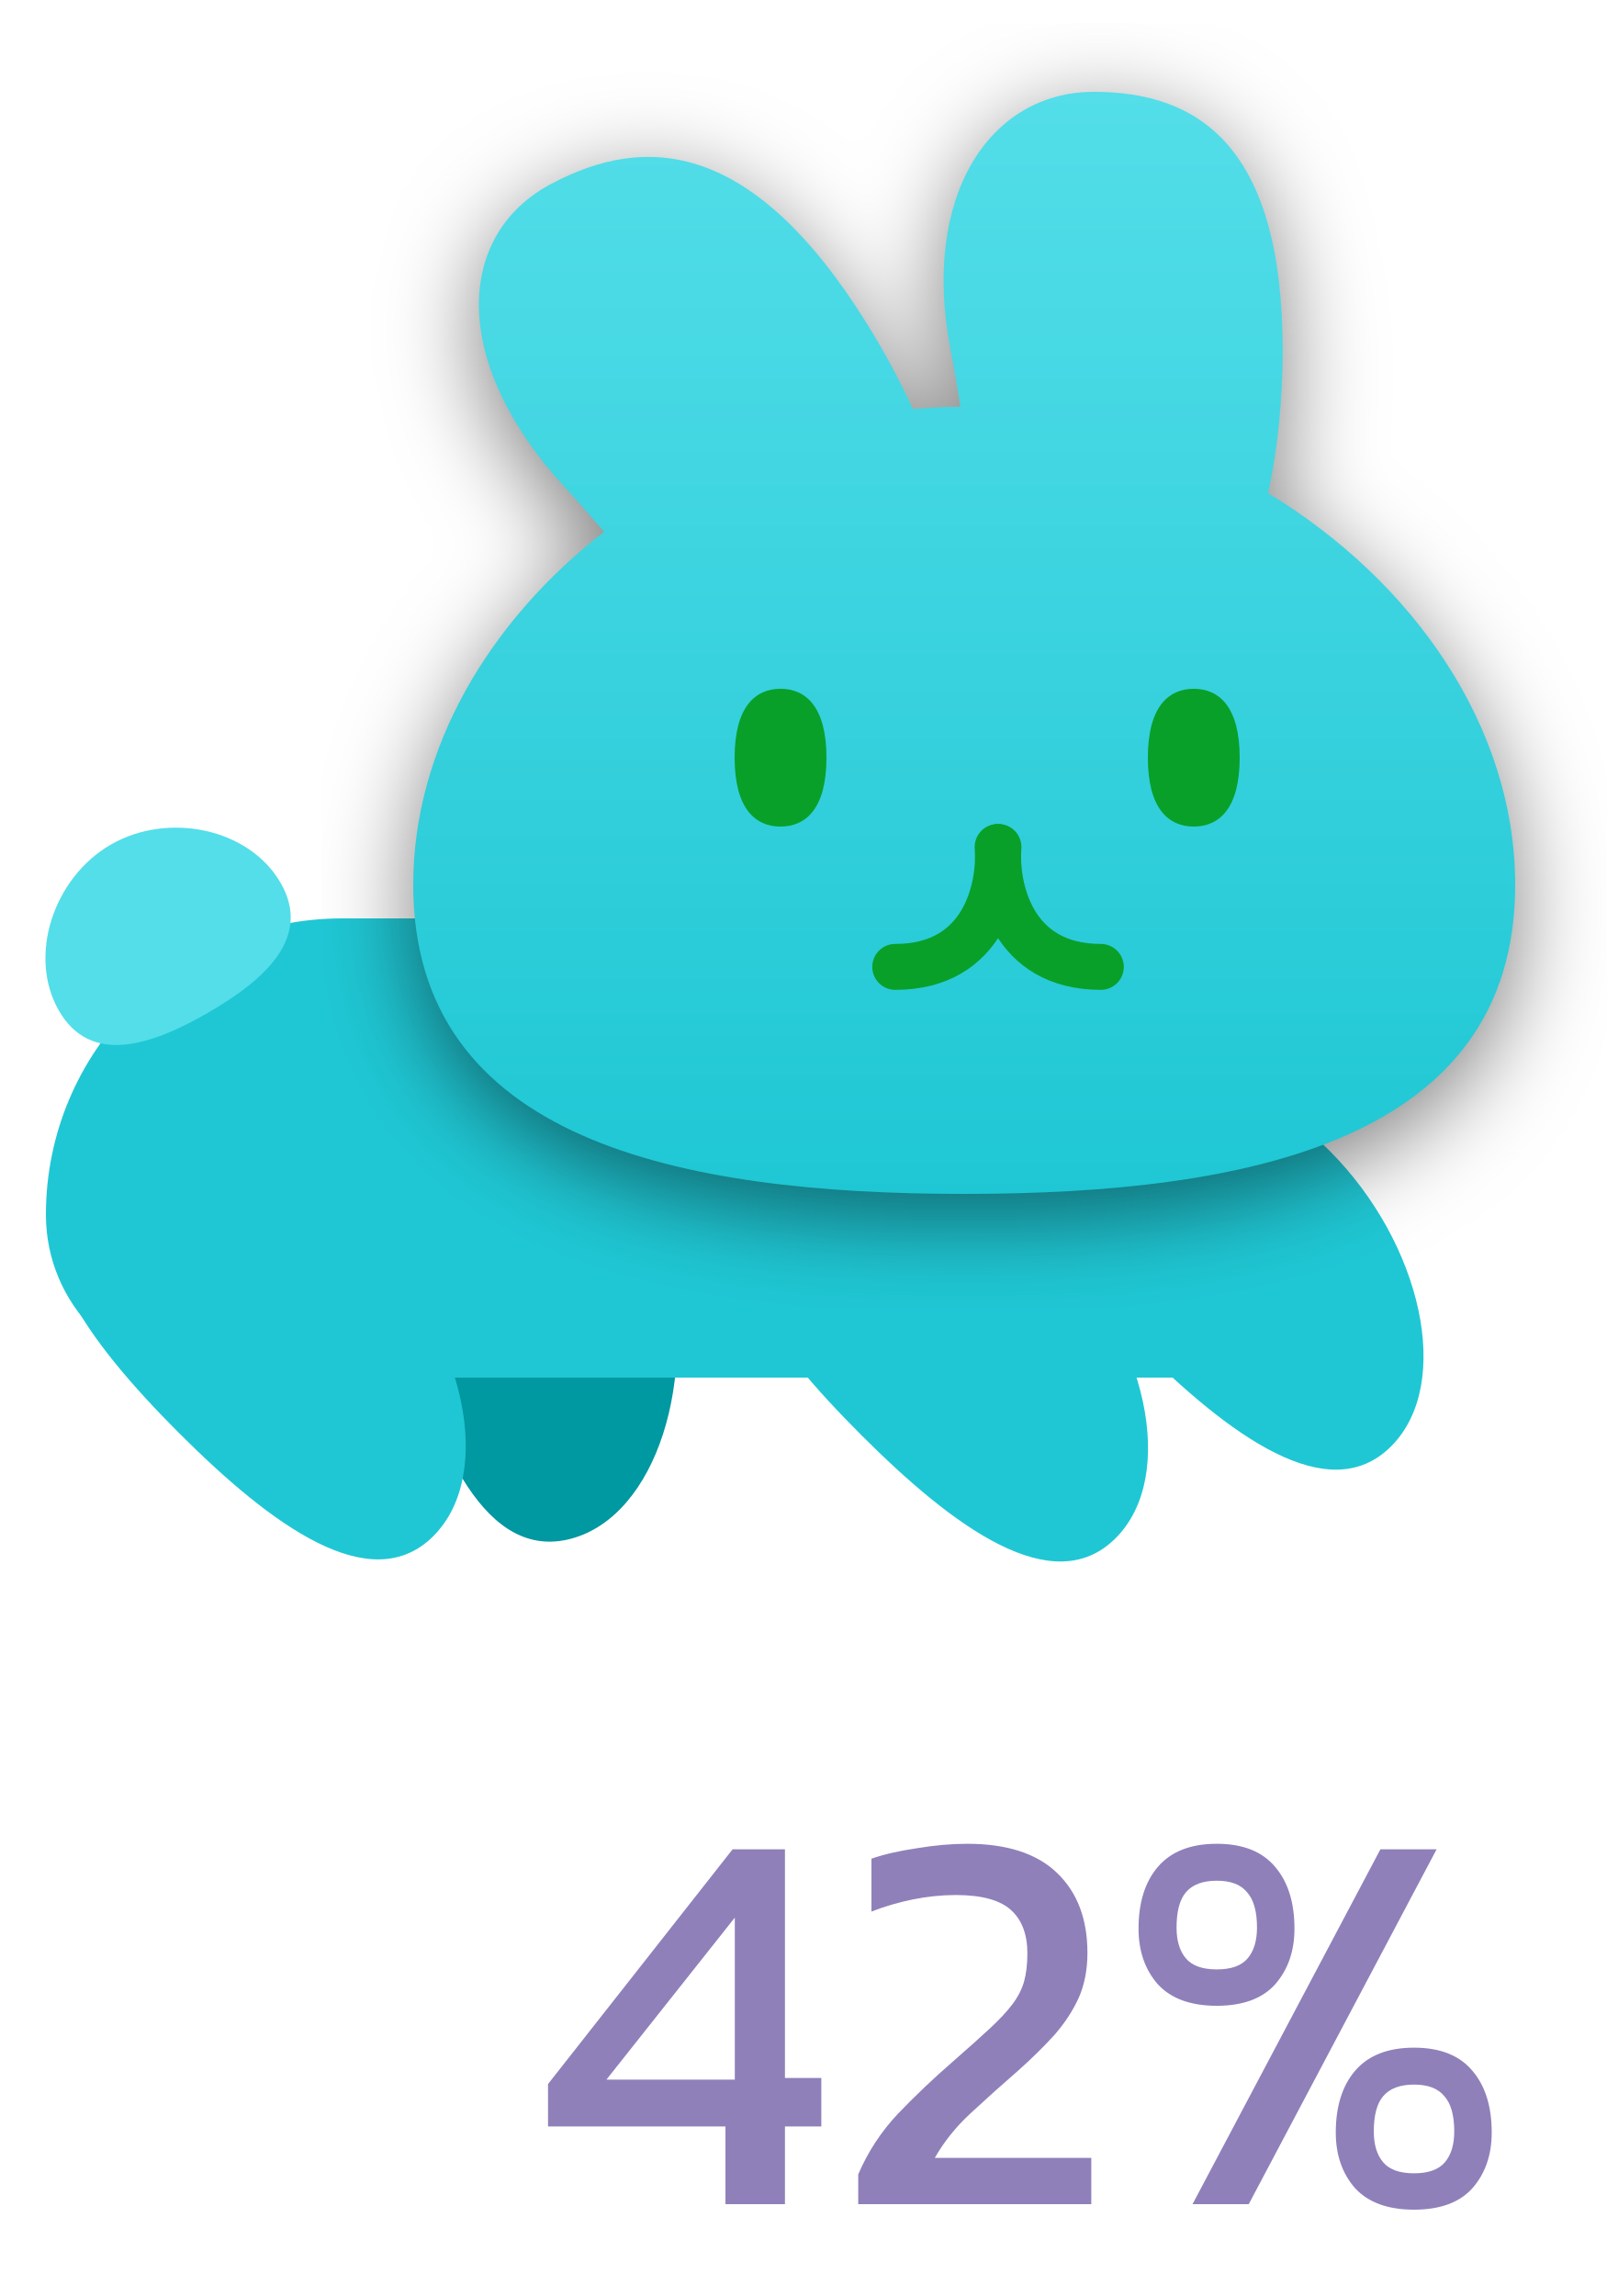
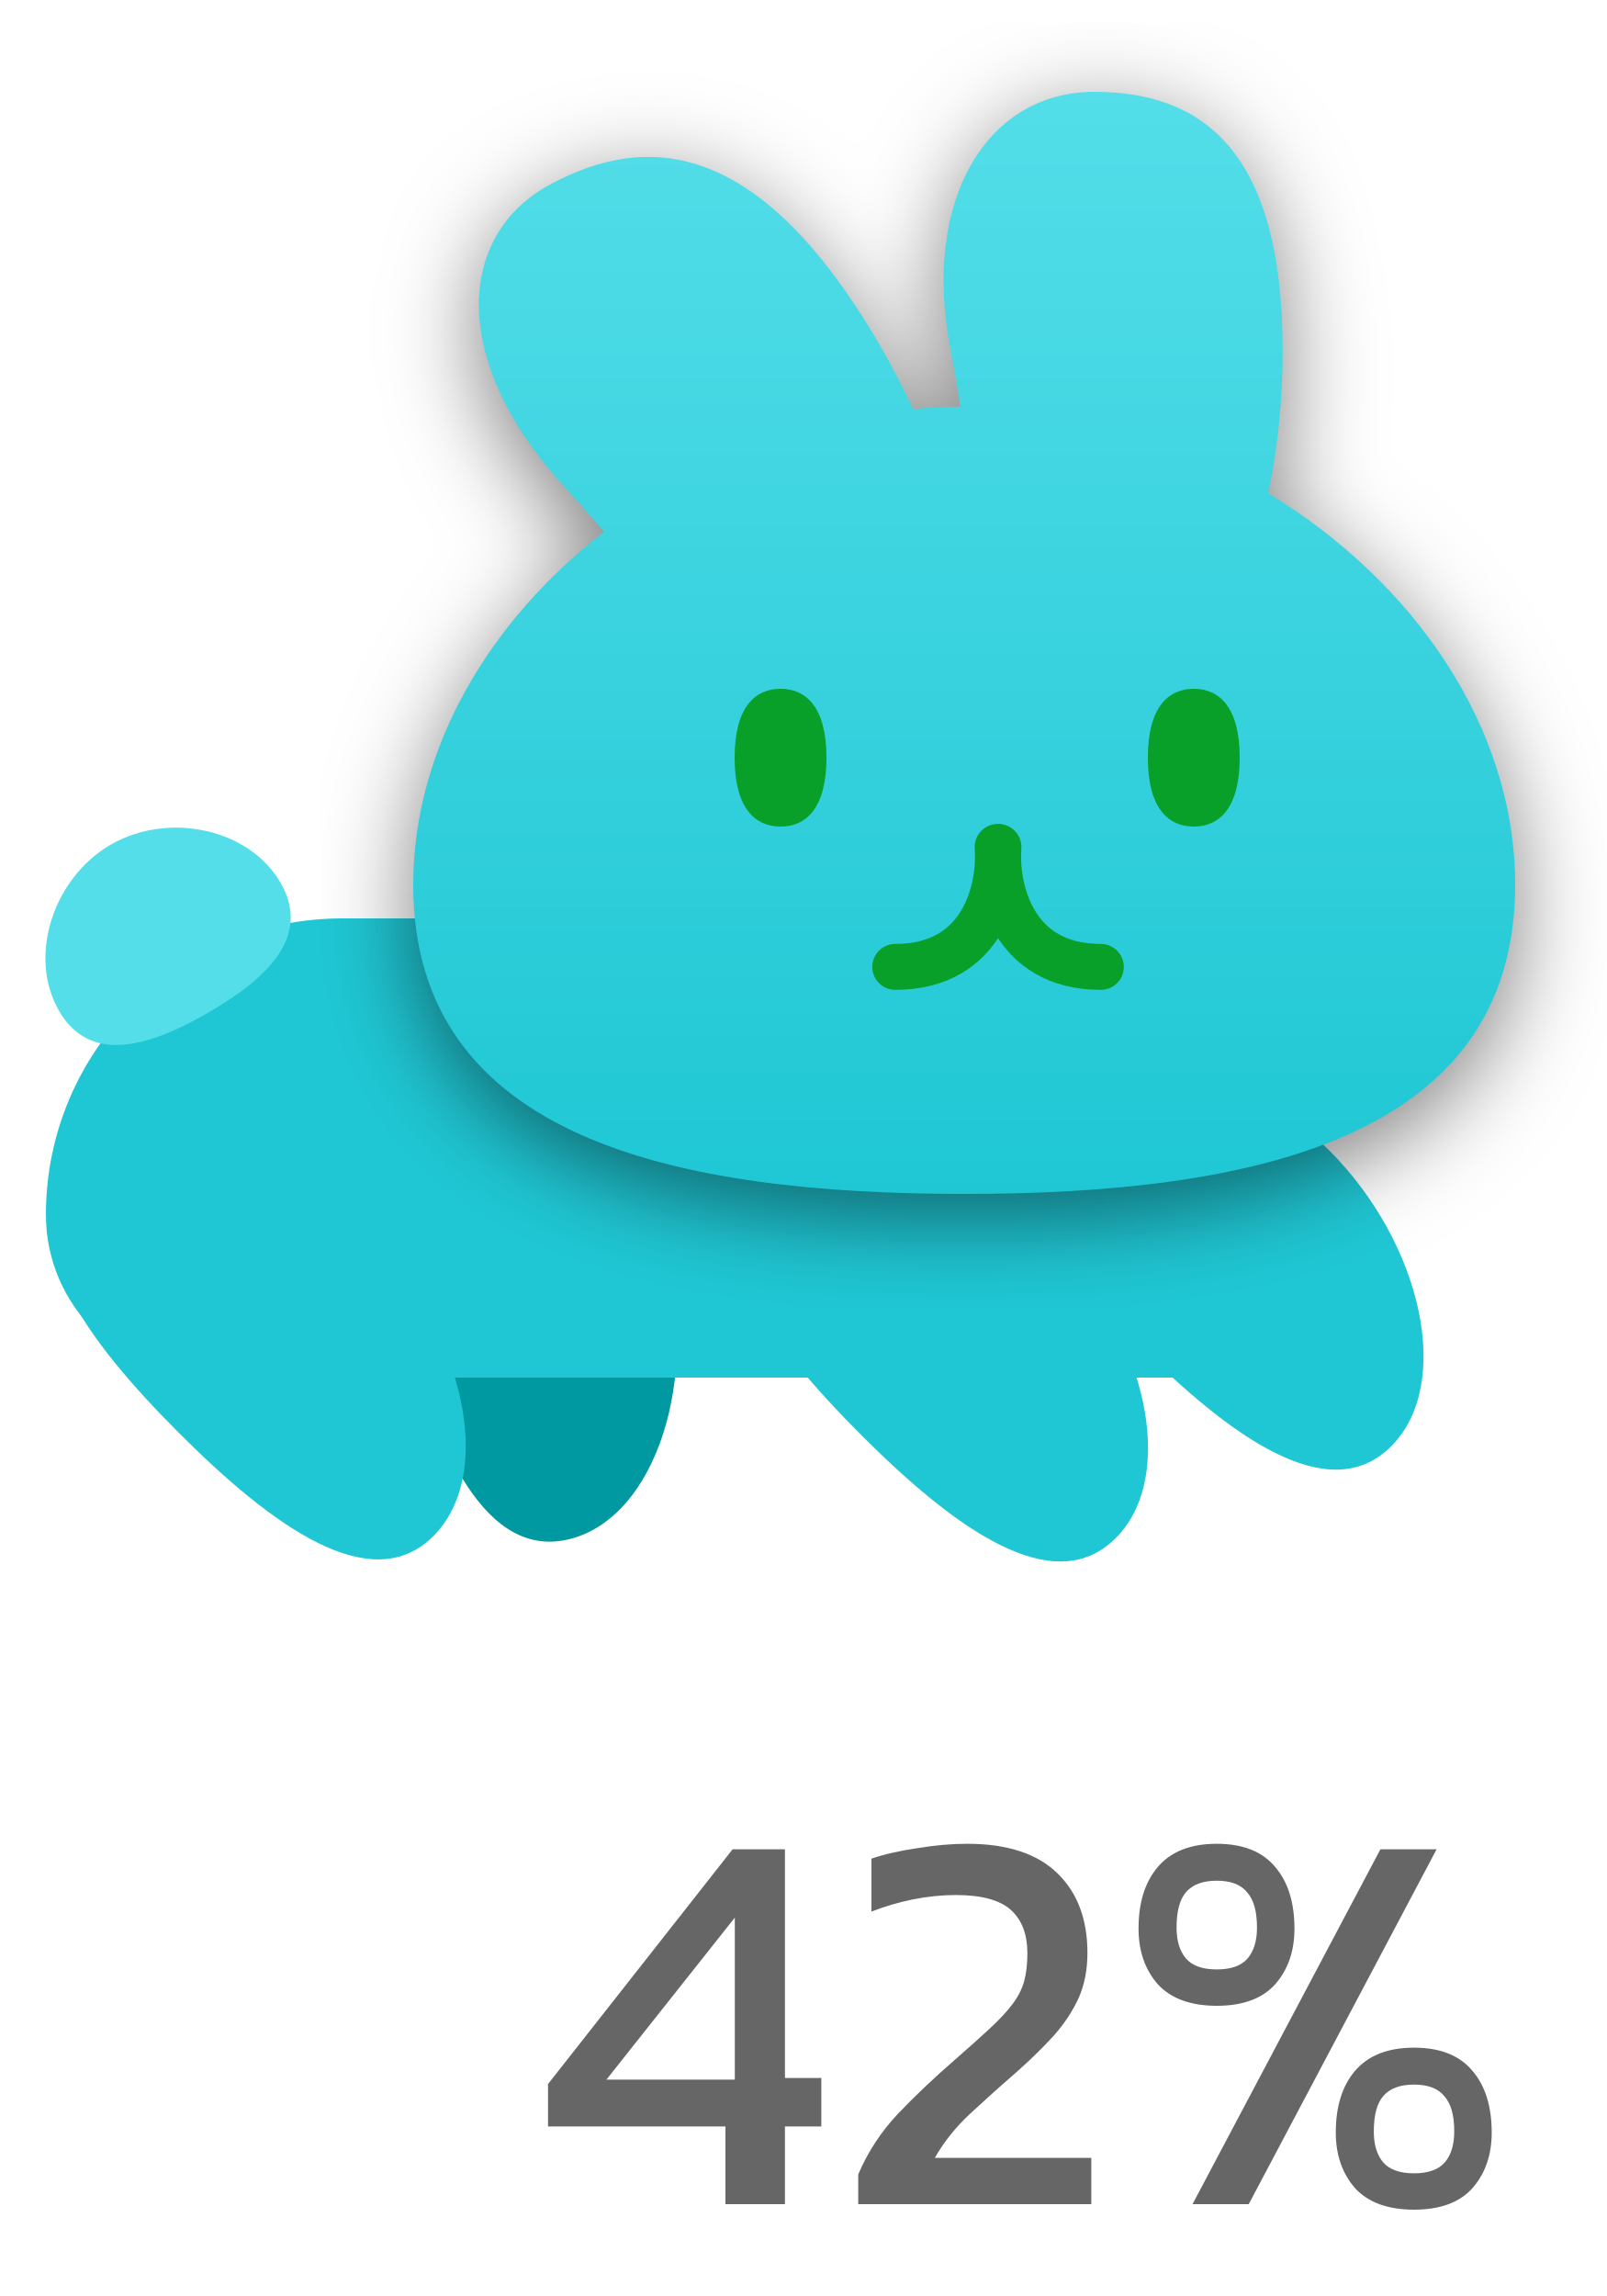
<svg xmlns="http://www.w3.org/2000/svg" width="35" height="50" viewBox="0 0 35 50" fill="none">
  <path d="M9.588 22.865C7.729 23.363 8.025 26.033 8.764 28.79C9.502 31.546 10.581 34.006 12.44 33.508C14.299 33.01 15.233 30.01 14.495 27.254C13.756 24.498 11.447 22.367 9.588 22.865Z" fill="#0098A1" />
  <path d="M1 26.452C1 22.889 3.888 20 7.452 20H13V30H4.548C2.589 30 1 28.411 1 26.452Z" fill="#1FC7D4" />
  <path d="M6.111 19.225C6.797 20.412 5.778 21.334 4.528 22.056C3.278 22.778 1.97 23.199 1.284 22.011C0.599 20.824 1.163 19.115 2.413 18.393C3.663 17.672 5.425 18.037 6.111 19.225Z" fill="#53DEE9" />
  <path d="M1.647 25.66C0.286 27.021 1.878 29.185 3.895 31.203C5.913 33.221 8.077 34.812 9.438 33.452C10.799 32.091 10.108 29.025 8.091 27.008C6.073 24.99 3.007 24.299 1.647 25.66Z" fill="#1FC7D4" />
  <rect width="1" height="10" transform="matrix(-1 0 0 1 14 20)" fill="#1FC7D4" />
  <rect x="9" y="20" width="17" height="10" fill="#1FC7D4" />
  <path d="M16.507 25.706C15.146 27.067 16.738 29.231 18.756 31.249C20.773 33.267 22.938 34.858 24.298 33.497C25.659 32.137 24.968 29.071 22.951 27.053C20.933 25.036 17.868 24.345 16.507 25.706Z" fill="#1FC7D4" />
  <path d="M22.507 23.706C21.146 25.067 22.738 27.231 24.756 29.249C26.773 31.267 28.938 32.858 30.298 31.497C31.659 30.137 30.968 27.071 28.951 25.053C26.933 23.036 23.868 22.345 22.507 23.706Z" fill="#1FC7D4" />
  <g filter="url(#filter0_d)">
    <path fill-rule="evenodd" clip-rule="evenodd" d="M20.705 7.634C20.781 8.027 20.852 8.438 20.919 8.857C20.573 8.86 20.227 8.877 19.884 8.909C19.603 8.295 19.269 7.672 18.884 7.053C16.396 3.051 14.062 2.901 11.989 4.013C9.915 5.124 9.811 7.896 12.283 10.592C12.57 10.905 12.863 11.238 13.157 11.58C10.66 13.516 9 16.291 9 19.27C9 24.829 14.785 26 21 26C27.215 26 33 24.829 33 19.27C33 15.828 30.784 12.658 27.621 10.741C27.824 9.785 27.936 8.735 27.936 7.634C27.936 3.172 26.095 2 23.824 2C21.553 2 20.051 4.271 20.705 7.634Z" fill="url(#paint0_linear_bunny_full)" />
  </g>
  <path d="M21.728 18.445C21.796 19.315 21.445 21.056 19.498 21.056" stroke="#08a029" stroke-linecap="round" />
  <path d="M21.746 18.445C21.678 19.315 22.03 21.056 23.976 21.056" stroke="#08a029" stroke-linecap="round" />
  <path d="M18 16.5C18 17.605 17.552 18 17 18C16.448 18 16 17.605 16 16.5C16 15.395 16.448 15 17 15C17.552 15 18 15.395 18 16.5Z" fill="#08a029" />
  <path d="M27 16.5C27 17.605 26.552 18 26 18C25.448 18 25 17.605 25 16.5C25 15.395 25.448 15 26 15C26.552 15 27 15.395 27 16.5Z" fill="#08a029" />
-   <path d="M15.8 48V46.308H11.936V45.384L15.956 40.272H17.096V45.252H17.888V46.308H17.096V48H15.8ZM13.208 45.288H16.004V41.76L13.208 45.288ZM18.692 48V47.352C18.9 46.864 19.188 46.424 19.556 46.032C19.932 45.64 20.332 45.26 20.756 44.892C21.076 44.612 21.34 44.376 21.548 44.184C21.764 43.984 21.932 43.804 22.052 43.644C22.172 43.484 22.256 43.32 22.304 43.152C22.352 42.976 22.376 42.772 22.376 42.54C22.376 42.124 22.256 41.808 22.016 41.592C21.776 41.376 21.376 41.268 20.816 41.268C20.512 41.268 20.2 41.3 19.88 41.364C19.568 41.428 19.268 41.516 18.98 41.628V40.476C19.26 40.38 19.592 40.304 19.976 40.248C20.36 40.184 20.724 40.152 21.068 40.152C21.932 40.152 22.584 40.364 23.024 40.788C23.464 41.212 23.684 41.792 23.684 42.528C23.684 42.896 23.62 43.224 23.492 43.512C23.364 43.792 23.188 44.06 22.964 44.316C22.74 44.564 22.48 44.82 22.184 45.084C21.816 45.404 21.468 45.716 21.14 46.02C20.82 46.316 20.56 46.64 20.36 46.992H23.768V48H18.692ZM26.501 43.68C25.933 43.68 25.505 43.524 25.217 43.212C24.937 42.892 24.797 42.488 24.797 42C24.797 41.432 24.937 40.984 25.217 40.656C25.505 40.32 25.933 40.152 26.501 40.152C27.069 40.152 27.493 40.32 27.773 40.656C28.053 40.984 28.193 41.432 28.193 42C28.193 42.488 28.053 42.892 27.773 43.212C27.493 43.524 27.069 43.68 26.501 43.68ZM25.973 48L30.065 40.272H31.289L27.197 48H25.973ZM26.501 42.888C26.813 42.888 27.037 42.808 27.173 42.648C27.309 42.488 27.377 42.264 27.377 41.976C27.377 41.624 27.305 41.368 27.161 41.208C27.025 41.04 26.805 40.956 26.501 40.956C26.197 40.956 25.973 41.04 25.829 41.208C25.693 41.368 25.625 41.624 25.625 41.976C25.625 42.264 25.693 42.488 25.829 42.648C25.965 42.808 26.189 42.888 26.501 42.888ZM30.797 48.12C30.229 48.12 29.801 47.964 29.513 47.652C29.233 47.332 29.093 46.928 29.093 46.44C29.093 45.872 29.233 45.424 29.513 45.096C29.801 44.76 30.229 44.592 30.797 44.592C31.365 44.592 31.789 44.76 32.069 45.096C32.349 45.424 32.489 45.872 32.489 46.44C32.489 46.928 32.349 47.332 32.069 47.652C31.789 47.964 31.365 48.12 30.797 48.12ZM30.797 47.328C31.109 47.328 31.333 47.248 31.469 47.088C31.605 46.928 31.673 46.704 31.673 46.416C31.673 46.064 31.601 45.808 31.457 45.648C31.321 45.48 31.101 45.396 30.797 45.396C30.493 45.396 30.269 45.48 30.125 45.648C29.989 45.808 29.921 46.064 29.921 46.416C29.921 46.704 29.989 46.928 30.125 47.088C30.261 47.248 30.485 47.328 30.797 47.328Z" fill="#8F80BA" />
+   <path d="M15.8 48V46.308H11.936V45.384L15.956 40.272H17.096V45.252H17.888V46.308H17.096V48H15.8ZM13.208 45.288H16.004V41.76L13.208 45.288ZM18.692 48V47.352C18.9 46.864 19.188 46.424 19.556 46.032C19.932 45.64 20.332 45.26 20.756 44.892C21.076 44.612 21.34 44.376 21.548 44.184C21.764 43.984 21.932 43.804 22.052 43.644C22.172 43.484 22.256 43.32 22.304 43.152C22.352 42.976 22.376 42.772 22.376 42.54C22.376 42.124 22.256 41.808 22.016 41.592C21.776 41.376 21.376 41.268 20.816 41.268C20.512 41.268 20.2 41.3 19.88 41.364C19.568 41.428 19.268 41.516 18.98 41.628V40.476C19.26 40.38 19.592 40.304 19.976 40.248C20.36 40.184 20.724 40.152 21.068 40.152C21.932 40.152 22.584 40.364 23.024 40.788C23.464 41.212 23.684 41.792 23.684 42.528C23.684 42.896 23.62 43.224 23.492 43.512C23.364 43.792 23.188 44.06 22.964 44.316C22.74 44.564 22.48 44.82 22.184 45.084C21.816 45.404 21.468 45.716 21.14 46.02C20.82 46.316 20.56 46.64 20.36 46.992H23.768V48H18.692ZM26.501 43.68C25.933 43.68 25.505 43.524 25.217 43.212C24.937 42.892 24.797 42.488 24.797 42C24.797 41.432 24.937 40.984 25.217 40.656C25.505 40.32 25.933 40.152 26.501 40.152C27.069 40.152 27.493 40.32 27.773 40.656C28.053 40.984 28.193 41.432 28.193 42C28.193 42.488 28.053 42.892 27.773 43.212C27.493 43.524 27.069 43.68 26.501 43.68ZM25.973 48L30.065 40.272H31.289L27.197 48H25.973ZM26.501 42.888C26.813 42.888 27.037 42.808 27.173 42.648C27.309 42.488 27.377 42.264 27.377 41.976C27.377 41.624 27.305 41.368 27.161 41.208C27.025 41.04 26.805 40.956 26.501 40.956C26.197 40.956 25.973 41.04 25.829 41.208C25.693 41.368 25.625 41.624 25.625 41.976C25.625 42.264 25.693 42.488 25.829 42.648C25.965 42.808 26.189 42.888 26.501 42.888ZM30.797 48.12C30.229 48.12 29.801 47.964 29.513 47.652C29.233 47.332 29.093 46.928 29.093 46.44C29.093 45.872 29.233 45.424 29.513 45.096C29.801 44.76 30.229 44.592 30.797 44.592C31.365 44.592 31.789 44.76 32.069 45.096C32.349 45.424 32.489 45.872 32.489 46.44C32.489 46.928 32.349 47.332 32.069 47.652C31.789 47.964 31.365 48.12 30.797 48.12ZM30.797 47.328C31.109 47.328 31.333 47.248 31.469 47.088C31.605 46.928 31.673 46.704 31.673 46.416C31.673 46.064 31.601 45.808 31.457 45.648C31.321 45.48 31.101 45.396 30.797 45.396C30.493 45.396 30.269 45.48 30.125 45.648C29.989 45.808 29.921 46.064 29.921 46.416C29.921 46.704 29.989 46.928 30.125 47.088C30.261 47.248 30.485 47.328 30.797 47.328Z" fill="#666666" />
  <defs>
    <filter id="filter0_d" x="7" y="0.5" width="28" height="28" filterUnits="userSpaceOnUse" color-interpolation-filters="sRGB">
      <feFlood flood-opacity="0" result="BackgroundImageFix" />
      <feColorMatrix in="SourceAlpha" type="matrix" values="0 0 0 0 0 0 0 0 0 0 0 0 0 0 0 0 0 0 127 0" />
      <feOffset dy="0.5" />
      <feGaussianBlur stdDeviation="1" />
      <feColorMatrix type="matrix" values="0 0 0 0 0 0 0 0 0 0 0 0 0 0 0 0 0 0 0.5 0" />
      <feBlend mode="normal" in2="BackgroundImageFix" result="effect1_dropShadow" />
      <feBlend mode="normal" in="SourceGraphic" in2="effect1_dropShadow" result="shape" />
    </filter>
    <linearGradient id="paint0_linear_bunny_full" x1="21" y1="2" x2="21" y2="26" gradientUnits="userSpaceOnUse">
      <stop stop-color="#53DEE9" />
      <stop offset="1" stop-color="#1FC7D4" />
    </linearGradient>
  </defs>
</svg>
